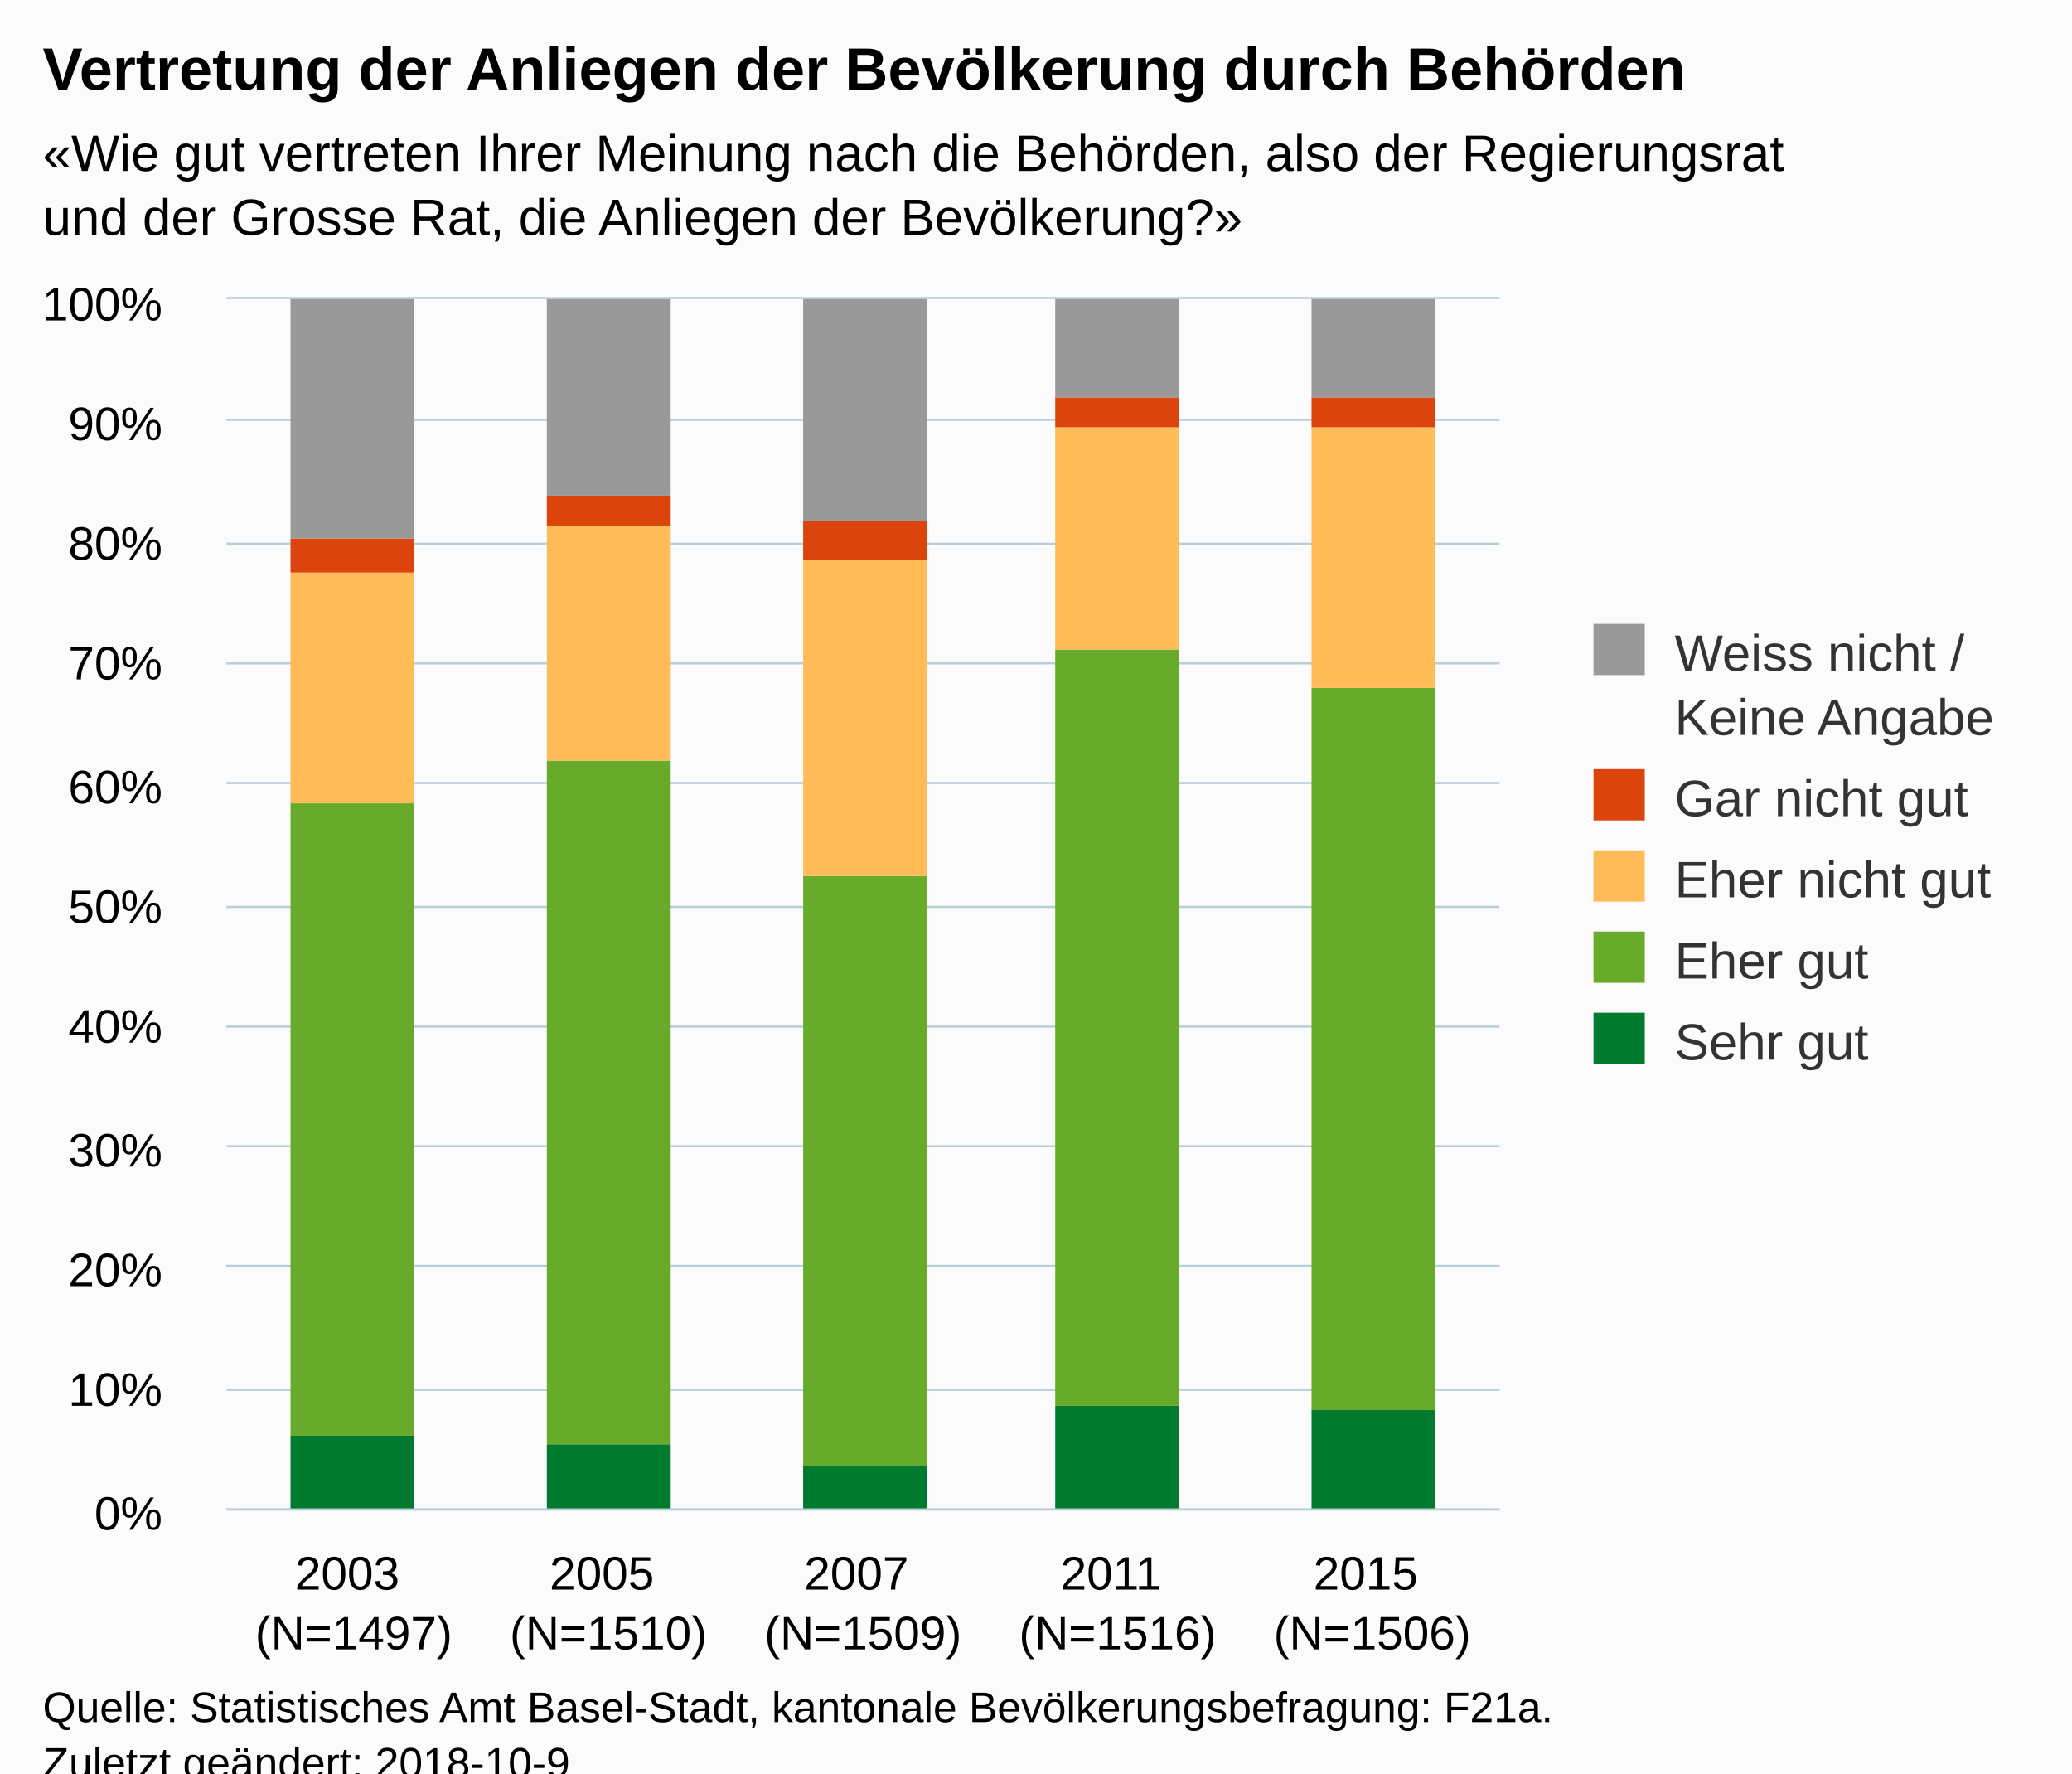
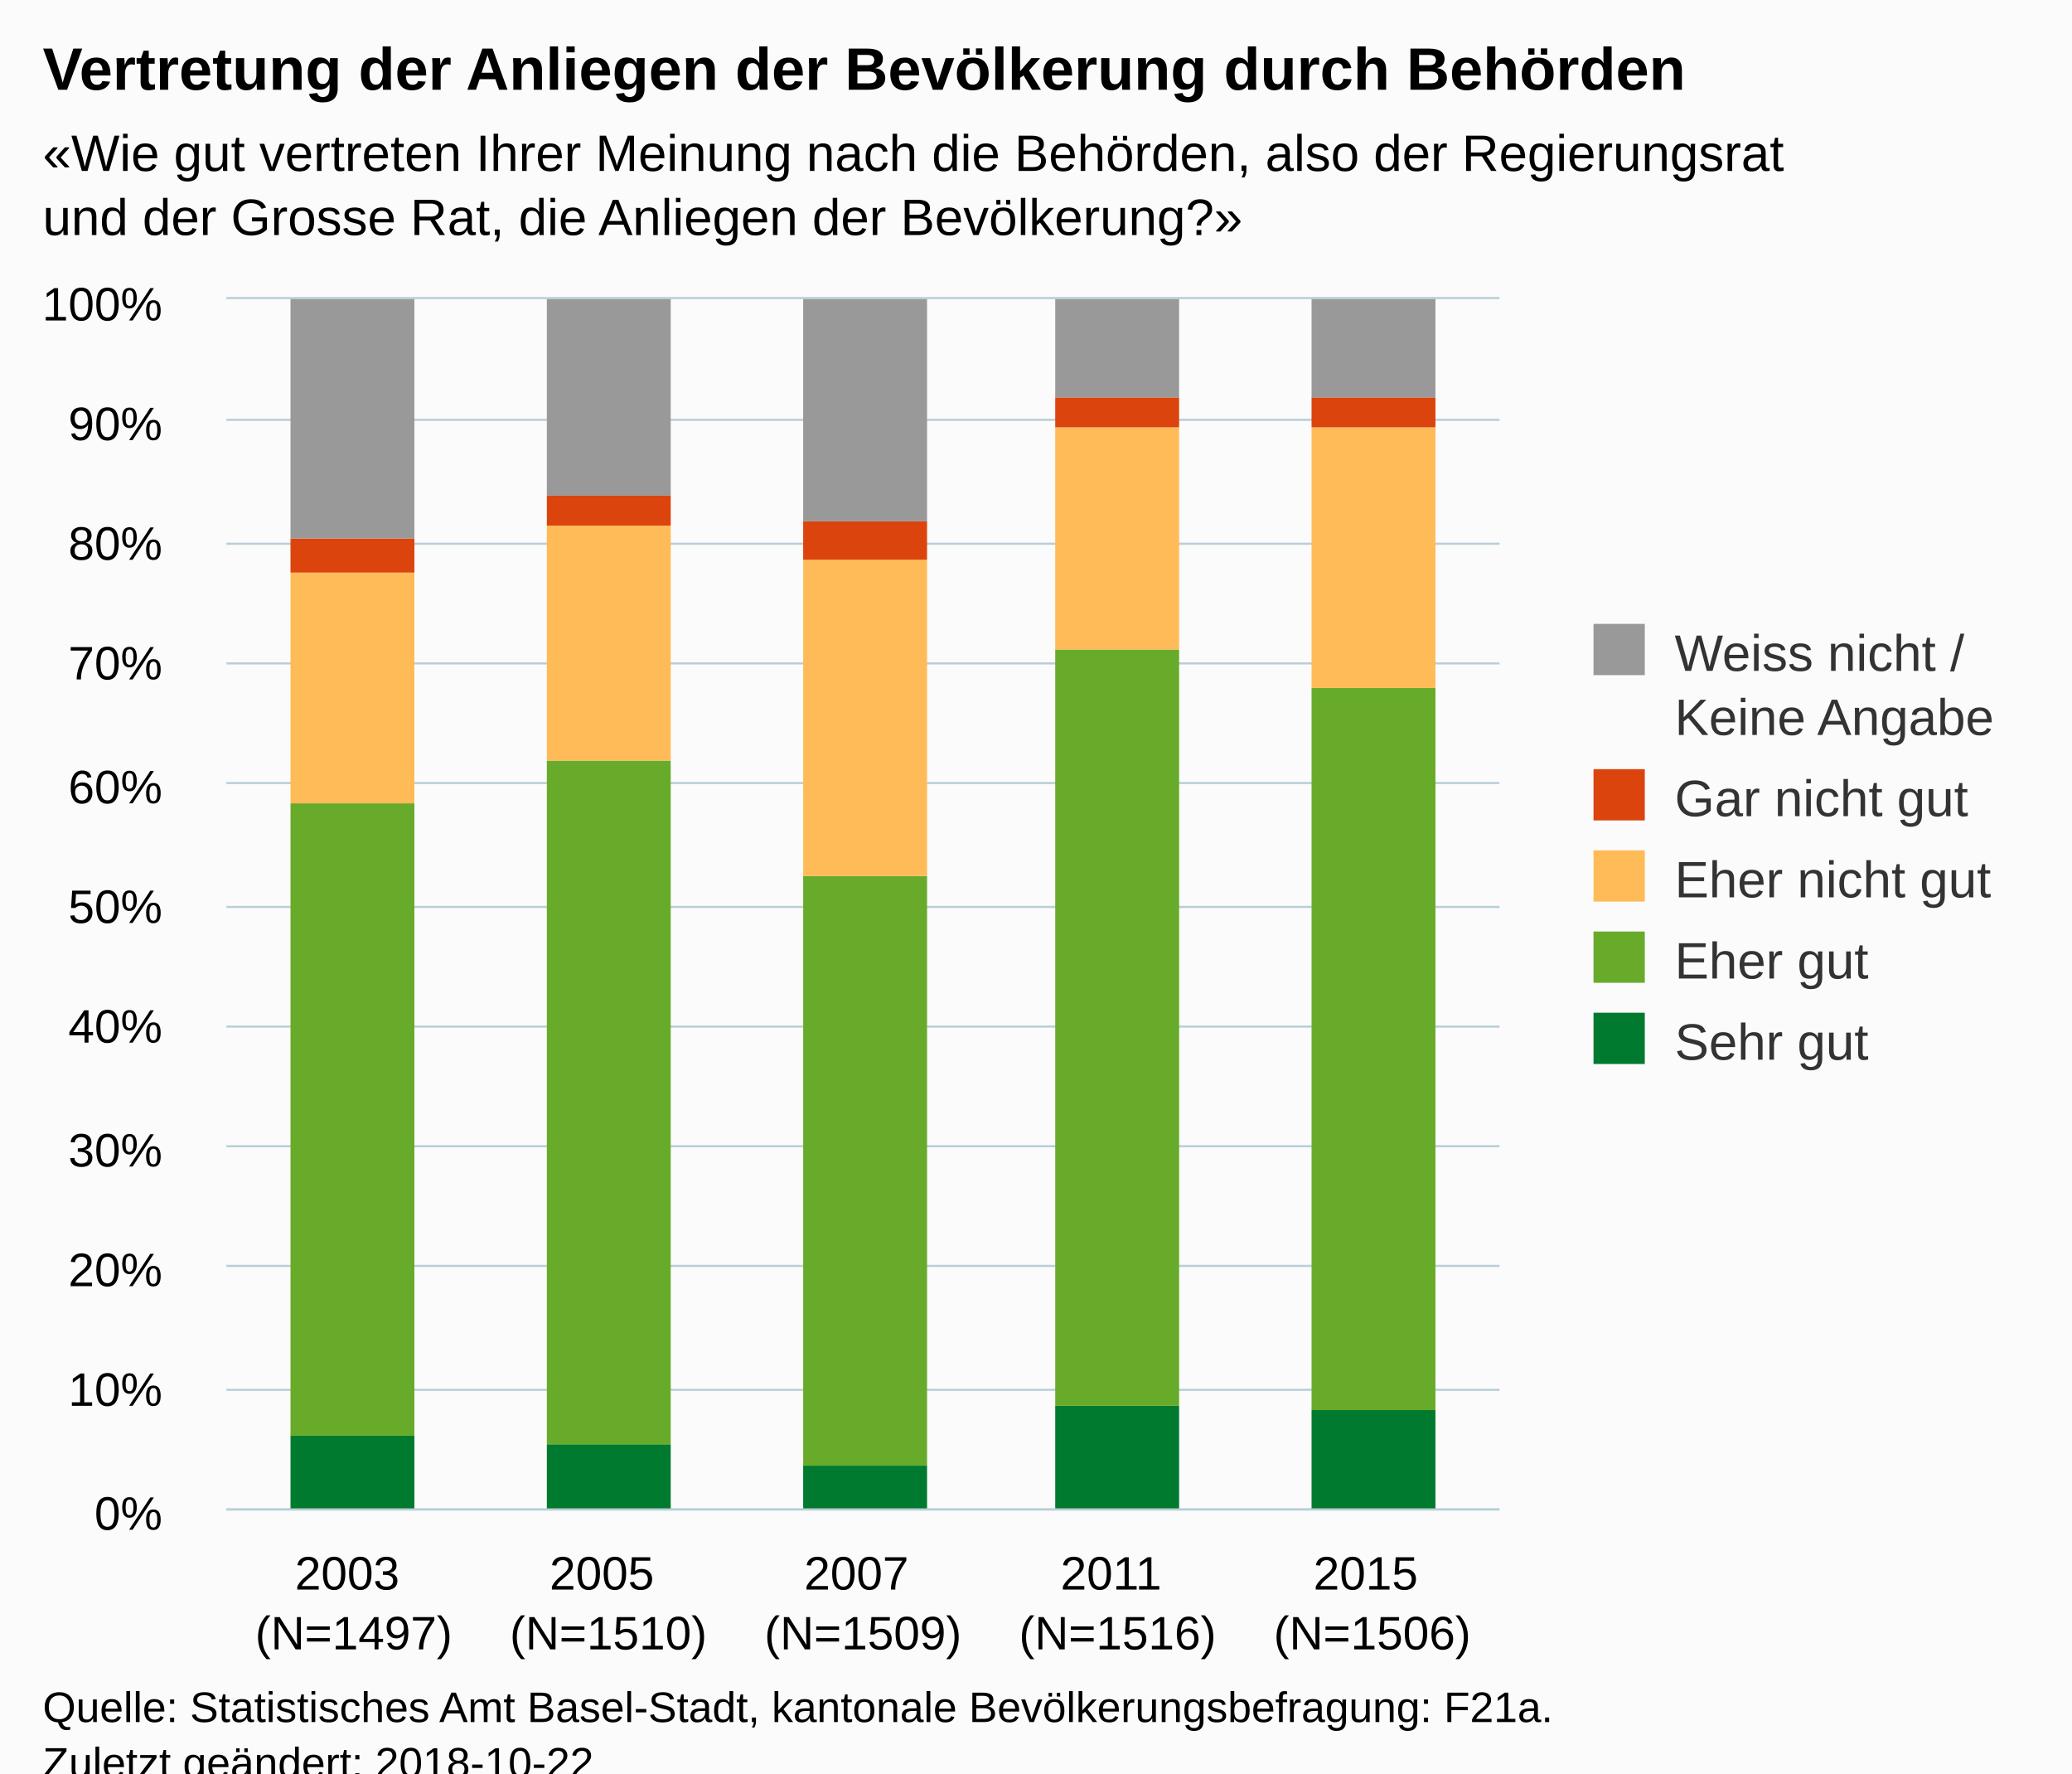
<svg xmlns="http://www.w3.org/2000/svg" version="1.1" class="highcharts-root" style="font-family:Arial;font-size:12px;" viewBox="0 0 485 415">
  <defs>
-     <clipPath id="highcharts-icmftbe-6">
+     <clipPath id="highcharts-uz4tzjq-6">
      <rect x="0" y="0" width="298" height="283" fill="none" />
    </clipPath>
-     <clipPath id="highcharts-icmftbe-7">
+     <clipPath id="highcharts-uz4tzjq-7">
      <rect x="0" y="0" width="298" height="283" fill="none" />
    </clipPath>
  </defs>
  <rect fill="#fbfbfb" class="highcharts-background" x="0" y="0" width="485" height="428" rx="0" ry="0" />
  <rect fill="none" class="highcharts-plot-background" x="53" y="70" width="298" height="283" />
  <g class="highcharts-pane-group" data-z-index="0" />
  <g class="highcharts-grid highcharts-xaxis-grid " data-z-index="1">
    <path fill="none" data-z-index="1" class="highcharts-grid-line" d="M 112.5 70 L 112.5 353" opacity="1" />
    <path fill="none" data-z-index="1" class="highcharts-grid-line" d="M 171.5 70 L 171.5 353" opacity="1" />
    <path fill="none" data-z-index="1" class="highcharts-grid-line" d="M 231.5 70 L 231.5 353" opacity="1" />
    <path fill="none" data-z-index="1" class="highcharts-grid-line" d="M 290.5 70 L 290.5 353" opacity="1" />
    <path fill="none" data-z-index="1" class="highcharts-grid-line" d="M 350.5 70 L 350.5 353" opacity="1" />
    <path fill="none" data-z-index="1" class="highcharts-grid-line" d="M 52.5 70 L 52.5 353" opacity="1" />
  </g>
  <g class="highcharts-grid highcharts-yaxis-grid " data-z-index="1">
    <path fill="none" stroke="#B9CFD7" stroke-width="0.5" data-z-index="1" class="highcharts-grid-line" d="M 53 353.25 L 351 353.25" opacity="1" />
    <path fill="none" stroke="#B9CFD7" stroke-width="0.5" data-z-index="1" class="highcharts-grid-line" d="M 53 325.25 L 351 325.25" opacity="1" />
    <path fill="none" stroke="#B9CFD7" stroke-width="0.5" data-z-index="1" class="highcharts-grid-line" d="M 53 296.25 L 351 296.25" opacity="1" />
    <path fill="none" stroke="#B9CFD7" stroke-width="0.5" data-z-index="1" class="highcharts-grid-line" d="M 53 268.25 L 351 268.25" opacity="1" />
    <path fill="none" stroke="#B9CFD7" stroke-width="0.5" data-z-index="1" class="highcharts-grid-line" d="M 53 240.25 L 351 240.25" opacity="1" />
    <path fill="none" stroke="#B9CFD7" stroke-width="0.5" data-z-index="1" class="highcharts-grid-line" d="M 53 212.25 L 351 212.25" opacity="1" />
    <path fill="none" stroke="#B9CFD7" stroke-width="0.5" data-z-index="1" class="highcharts-grid-line" d="M 53 183.25 L 351 183.25" opacity="1" />
    <path fill="none" stroke="#B9CFD7" stroke-width="0.5" data-z-index="1" class="highcharts-grid-line" d="M 53 155.25 L 351 155.25" opacity="1" />
    <path fill="none" stroke="#B9CFD7" stroke-width="0.5" data-z-index="1" class="highcharts-grid-line" d="M 53 127.25 L 351 127.25" opacity="1" />
    <path fill="none" stroke="#B9CFD7" stroke-width="0.5" data-z-index="1" class="highcharts-grid-line" d="M 53 98.25 L 351 98.25" opacity="1" />
    <path fill="none" stroke="#B9CFD7" stroke-width="0.5" data-z-index="1" class="highcharts-grid-line" d="M 53 69.75 L 351 69.75" opacity="1" />
  </g>
  <rect fill="none" class="highcharts-plot-border" data-z-index="1" x="53" y="70" width="298" height="283" />
  <g class="highcharts-axis highcharts-xaxis " data-z-index="2">
    <path fill="none" class="highcharts-axis-line" stroke="#B9CFD7" stroke-width="0.5" data-z-index="7" d="M 53 353.25 L 351 353.25" />
  </g>
  <g class="highcharts-axis highcharts-yaxis " data-z-index="2">
    <path fill="none" class="highcharts-axis-line" data-z-index="7" d="M 53 70 L 53 353" />
  </g>
  <g class="highcharts-series-group" data-z-index="3">
-     <g data-z-index="0.1" class="highcharts-series highcharts-series-0 highcharts-column-series " transform="translate(53,70) scale(1 1)" clip-path="url(#highcharts-icmftbe-7)">
+     <g data-z-index="0.1" class="highcharts-series highcharts-series-0 highcharts-column-series " transform="translate(53,70) scale(1 1)" clip-path="url(#highcharts-uz4tzjq-7)">
      <rect x="15" y="266" width="29" height="18" fill="#007a2f" class="highcharts-point" />
      <rect x="75" y="268" width="29" height="16" fill="#007a2f" class="highcharts-point" />
      <rect x="135" y="273" width="29" height="11" fill="#007a2f" class="highcharts-point" />
      <rect x="194" y="259" width="29" height="25" fill="#007a2f" class="highcharts-point" />
      <rect x="254" y="260" width="29" height="24" fill="#007a2f" class="highcharts-point" />
    </g>
    <g data-z-index="0.1" class="highcharts-markers highcharts-series-0 highcharts-column-series " transform="translate(53,70) scale(1 1)" clip-path="none" />
-     <g data-z-index="0.1" class="highcharts-series highcharts-series-1 highcharts-column-series " transform="translate(53,70) scale(1 1)" clip-path="url(#highcharts-icmftbe-7)">
+     <g data-z-index="0.1" class="highcharts-series highcharts-series-1 highcharts-column-series " transform="translate(53,70) scale(1 1)" clip-path="url(#highcharts-uz4tzjq-7)">
      <rect x="15" y="118" width="29" height="148" fill="#68ab2b" class="highcharts-point" />
      <rect x="75" y="108" width="29" height="160" fill="#68ab2b" class="highcharts-point" />
      <rect x="135" y="135" width="29" height="138" fill="#68ab2b" class="highcharts-point" />
      <rect x="194" y="82" width="29" height="177" fill="#68ab2b" class="highcharts-point" />
      <rect x="254" y="91" width="29" height="169" fill="#68ab2b" class="highcharts-point" />
    </g>
    <g data-z-index="0.1" class="highcharts-markers highcharts-series-1 highcharts-column-series " transform="translate(53,70) scale(1 1)" clip-path="none" />
-     <g data-z-index="0.1" class="highcharts-series highcharts-series-2 highcharts-column-series " transform="translate(53,70) scale(1 1)" clip-path="url(#highcharts-icmftbe-7)">
+     <g data-z-index="0.1" class="highcharts-series highcharts-series-2 highcharts-column-series " transform="translate(53,70) scale(1 1)" clip-path="url(#highcharts-uz4tzjq-7)">
      <rect x="15" y="64" width="29" height="54" fill="#ffbb58" class="highcharts-point" />
      <rect x="75" y="53" width="29" height="55" fill="#ffbb58" class="highcharts-point" />
      <rect x="135" y="61" width="29" height="74" fill="#ffbb58" class="highcharts-point" />
      <rect x="194" y="30" width="29" height="52" fill="#ffbb58" class="highcharts-point" />
      <rect x="254" y="30" width="29" height="61" fill="#ffbb58" class="highcharts-point" />
    </g>
    <g data-z-index="0.1" class="highcharts-markers highcharts-series-2 highcharts-column-series " transform="translate(53,70) scale(1 1)" clip-path="none" />
-     <g data-z-index="0.1" class="highcharts-series highcharts-series-3 highcharts-column-series " transform="translate(53,70) scale(1 1)" clip-path="url(#highcharts-icmftbe-7)">
+     <g data-z-index="0.1" class="highcharts-series highcharts-series-3 highcharts-column-series " transform="translate(53,70) scale(1 1)" clip-path="url(#highcharts-uz4tzjq-7)">
      <rect x="15" y="56" width="29" height="8" fill="#dc440e" class="highcharts-point" />
      <rect x="75" y="46" width="29" height="7" fill="#dc440e" class="highcharts-point" />
      <rect x="135" y="52" width="29" height="9" fill="#dc440e" class="highcharts-point" />
      <rect x="194" y="23" width="29" height="7" fill="#dc440e" class="highcharts-point" />
      <rect x="254" y="23" width="29" height="7" fill="#dc440e" class="highcharts-point" />
    </g>
    <g data-z-index="0.1" class="highcharts-markers highcharts-series-3 highcharts-column-series " transform="translate(53,70) scale(1 1)" clip-path="none" />
-     <g data-z-index="0.1" class="highcharts-series highcharts-series-4 highcharts-column-series " transform="translate(53,70) scale(1 1)" clip-path="url(#highcharts-icmftbe-7)">
+     <g data-z-index="0.1" class="highcharts-series highcharts-series-4 highcharts-column-series " transform="translate(53,70) scale(1 1)" clip-path="url(#highcharts-uz4tzjq-7)">
      <rect x="15" y="0" width="29" height="56" fill="#999999" class="highcharts-point" />
      <rect x="75" y="0" width="29" height="46" fill="#999999" class="highcharts-point" />
      <rect x="135" y="0" width="29" height="52" fill="#999999" class="highcharts-point" />
      <rect x="194" y="0" width="29" height="23" fill="#999999" class="highcharts-point" />
      <rect x="254" y="0" width="29" height="23" fill="#999999" class="highcharts-point" />
    </g>
    <g data-z-index="0.1" class="highcharts-markers highcharts-series-4 highcharts-column-series " transform="translate(53,70) scale(1 1)" clip-path="none" />
  </g>
  <text x="10" text-anchor="start" class="highcharts-title" data-z-index="4" style="color:#000000;font-size:14px;font-weight:bold;fill:#000000;" y="21">
    <tspan>Vertretung der Anliegen der Bevölkerung durch Behörden</tspan>
  </text>
  <text x="10" text-anchor="start" class="highcharts-subtitle" data-z-index="4" style="color:#000000;font-size:12px;fill:#000000;" y="40">
    <tspan>«Wie gut vertreten Ihrer Meinung nach die Behörden, also der Regierungsrat</tspan>
    <tspan dy="15" x="10">und der Grosse Rat, die Anliegen der Bevölkerung?»</tspan>
  </text>
  <g class="highcharts-legend" data-z-index="7" transform="translate(363,139)">
    <rect fill="none" class="highcharts-legend-box" rx="0" ry="0" x="0" y="0" width="112" height="121" visibility="visible" />
    <g data-z-index="1">
      <g>
        <g class="highcharts-legend-item highcharts-column-series highcharts-color-undefined highcharts-series-4" data-z-index="1" transform="translate(8,3)">
          <text x="21" style="color:#333333;font-size:12px;font-weight:normal;cursor:pointer;fill:#333333;" text-anchor="start" data-z-index="2" y="15">
-             <tspan>Weiss nicht /</tspan>
+             <tspan>Weiss nicht  /</tspan>
            <tspan x="21" dy="15">Keine Angabe</tspan>
          </text>
          <rect x="2" y="4" width="12" height="12" fill="#999999" class="highcharts-point" data-z-index="3" />
        </g>
        <g class="highcharts-legend-item highcharts-column-series highcharts-color-undefined highcharts-series-3" data-z-index="1" transform="translate(8,37)">
          <text x="21" y="15" style="color:#333333;font-size:12px;font-weight:normal;cursor:pointer;fill:#333333;" text-anchor="start" data-z-index="2">
            <tspan>Gar nicht gut</tspan>
          </text>
          <rect x="2" y="4" width="12" height="12" fill="#dc440e" class="highcharts-point" data-z-index="3" />
        </g>
        <g class="highcharts-legend-item highcharts-column-series highcharts-color-undefined highcharts-series-2" data-z-index="1" transform="translate(8,56)">
          <text x="21" y="15" style="color:#333333;font-size:12px;font-weight:normal;cursor:pointer;fill:#333333;" text-anchor="start" data-z-index="2">
            <tspan>Eher nicht gut</tspan>
          </text>
          <rect x="2" y="4" width="12" height="12" fill="#ffbb58" class="highcharts-point" data-z-index="3" />
        </g>
        <g class="highcharts-legend-item highcharts-column-series highcharts-color-undefined highcharts-series-1" data-z-index="1" transform="translate(8,75)">
          <text x="21" y="15" style="color:#333333;font-size:12px;font-weight:normal;cursor:pointer;fill:#333333;" text-anchor="start" data-z-index="2">
            <tspan>Eher gut</tspan>
          </text>
          <rect x="2" y="4" width="12" height="12" fill="#68ab2b" class="highcharts-point" data-z-index="3" />
        </g>
        <g class="highcharts-legend-item highcharts-column-series highcharts-color-undefined highcharts-series-0" data-z-index="1" transform="translate(8,94)">
          <text x="21" y="15" style="color:#333333;font-size:12px;font-weight:normal;cursor:pointer;fill:#333333;" text-anchor="start" data-z-index="2">
            <tspan>Sehr gut</tspan>
          </text>
          <rect x="2" y="4" width="12" height="12" fill="#007a2f" class="highcharts-point" data-z-index="3" />
        </g>
      </g>
    </g>
  </g>
  <g class="highcharts-axis-labels highcharts-xaxis-labels " data-z-index="7">
    <text x="82.8" style="color:#000000;cursor:default;font-size:11px;white-space:nowrap;fill:#000000;" text-anchor="middle" transform="translate(0,0)" y="372" opacity="1">
      <tspan>2003</tspan>
      <tspan x="82.8" dy="14">(N=1497)</tspan>
    </text>
    <text x="142.4" style="color:#000000;cursor:default;font-size:11px;white-space:nowrap;fill:#000000;" text-anchor="middle" transform="translate(0,0)" y="372" opacity="1">
      <tspan>2005</tspan>
      <tspan x="142.4" dy="14">(N=1510)</tspan>
    </text>
    <text x="202" style="color:#000000;cursor:default;font-size:11px;white-space:nowrap;fill:#000000;" text-anchor="middle" transform="translate(0,0)" y="372" opacity="1">
      <tspan>2007</tspan>
      <tspan x="202" dy="14">(N=1509)</tspan>
    </text>
    <text x="261.6" style="color:#000000;cursor:default;font-size:11px;white-space:nowrap;fill:#000000;" text-anchor="middle" transform="translate(0,0)" y="372" opacity="1">
      <tspan>2011</tspan>
      <tspan x="261.6" dy="14">(N=1516)</tspan>
    </text>
    <text x="321.2" style="color:#000000;cursor:default;font-size:11px;white-space:nowrap;fill:#000000;" text-anchor="middle" transform="translate(0,0)" y="372" opacity="1">
      <tspan>2015</tspan>
      <tspan x="321.2" dy="14">(N=1506)</tspan>
    </text>
  </g>
  <g class="highcharts-axis-labels highcharts-yaxis-labels " data-z-index="7">
    <text x="38" style="color:#000000;cursor:default;font-size:11px;white-space:nowrap;fill:#000000;" text-anchor="end" transform="translate(0,0)" y="358" opacity="1">0%</text>
    <text x="38" style="color:#000000;cursor:default;font-size:11px;white-space:nowrap;fill:#000000;" text-anchor="end" transform="translate(0,0)" y="329" opacity="1">10%</text>
    <text x="38" style="color:#000000;cursor:default;font-size:11px;white-space:nowrap;fill:#000000;" text-anchor="end" transform="translate(0,0)" y="301" opacity="1">20%</text>
    <text x="38" style="color:#000000;cursor:default;font-size:11px;white-space:nowrap;fill:#000000;" text-anchor="end" transform="translate(0,0)" y="273" opacity="1">30%</text>
    <text x="38" style="color:#000000;cursor:default;font-size:11px;white-space:nowrap;fill:#000000;" text-anchor="end" transform="translate(0,0)" y="244" opacity="1">40%</text>
    <text x="38" style="color:#000000;cursor:default;font-size:11px;white-space:nowrap;fill:#000000;" text-anchor="end" transform="translate(0,0)" y="216" opacity="1">50%</text>
    <text x="38" style="color:#000000;cursor:default;font-size:11px;white-space:nowrap;fill:#000000;" text-anchor="end" transform="translate(0,0)" y="188" opacity="1">60%</text>
    <text x="38" style="color:#000000;cursor:default;font-size:11px;white-space:nowrap;fill:#000000;" text-anchor="end" transform="translate(0,0)" y="159" opacity="1">70%</text>
    <text x="38" style="color:#000000;cursor:default;font-size:11px;white-space:nowrap;fill:#000000;" text-anchor="end" transform="translate(0,0)" y="131" opacity="1">80%</text>
    <text x="38" style="color:#000000;cursor:default;font-size:11px;white-space:nowrap;fill:#000000;" text-anchor="end" transform="translate(0,0)" y="103" opacity="1">90%</text>
    <text x="38" style="color:#000000;cursor:default;font-size:11px;white-space:nowrap;fill:#000000;" text-anchor="end" transform="translate(0,0)" y="75" opacity="1">100%</text>
  </g>
  <text x="10" class="highcharts-credits" text-anchor="start" data-z-index="8" style="cursor:default;color:#000000;font-size:10px;fill:#000000;" y="403">
    <tspan>Quelle: Statistisches Amt Basel-Stadt, kantonale Bevölkerungsbefragung: F21a.</tspan>
-     <tspan x="10" dy="13">Zuletzt geändert: 2018-10-9</tspan>
+     <tspan x="10" dy="13">Zuletzt geändert: 2018-10-22</tspan>
  </text>
</svg>
